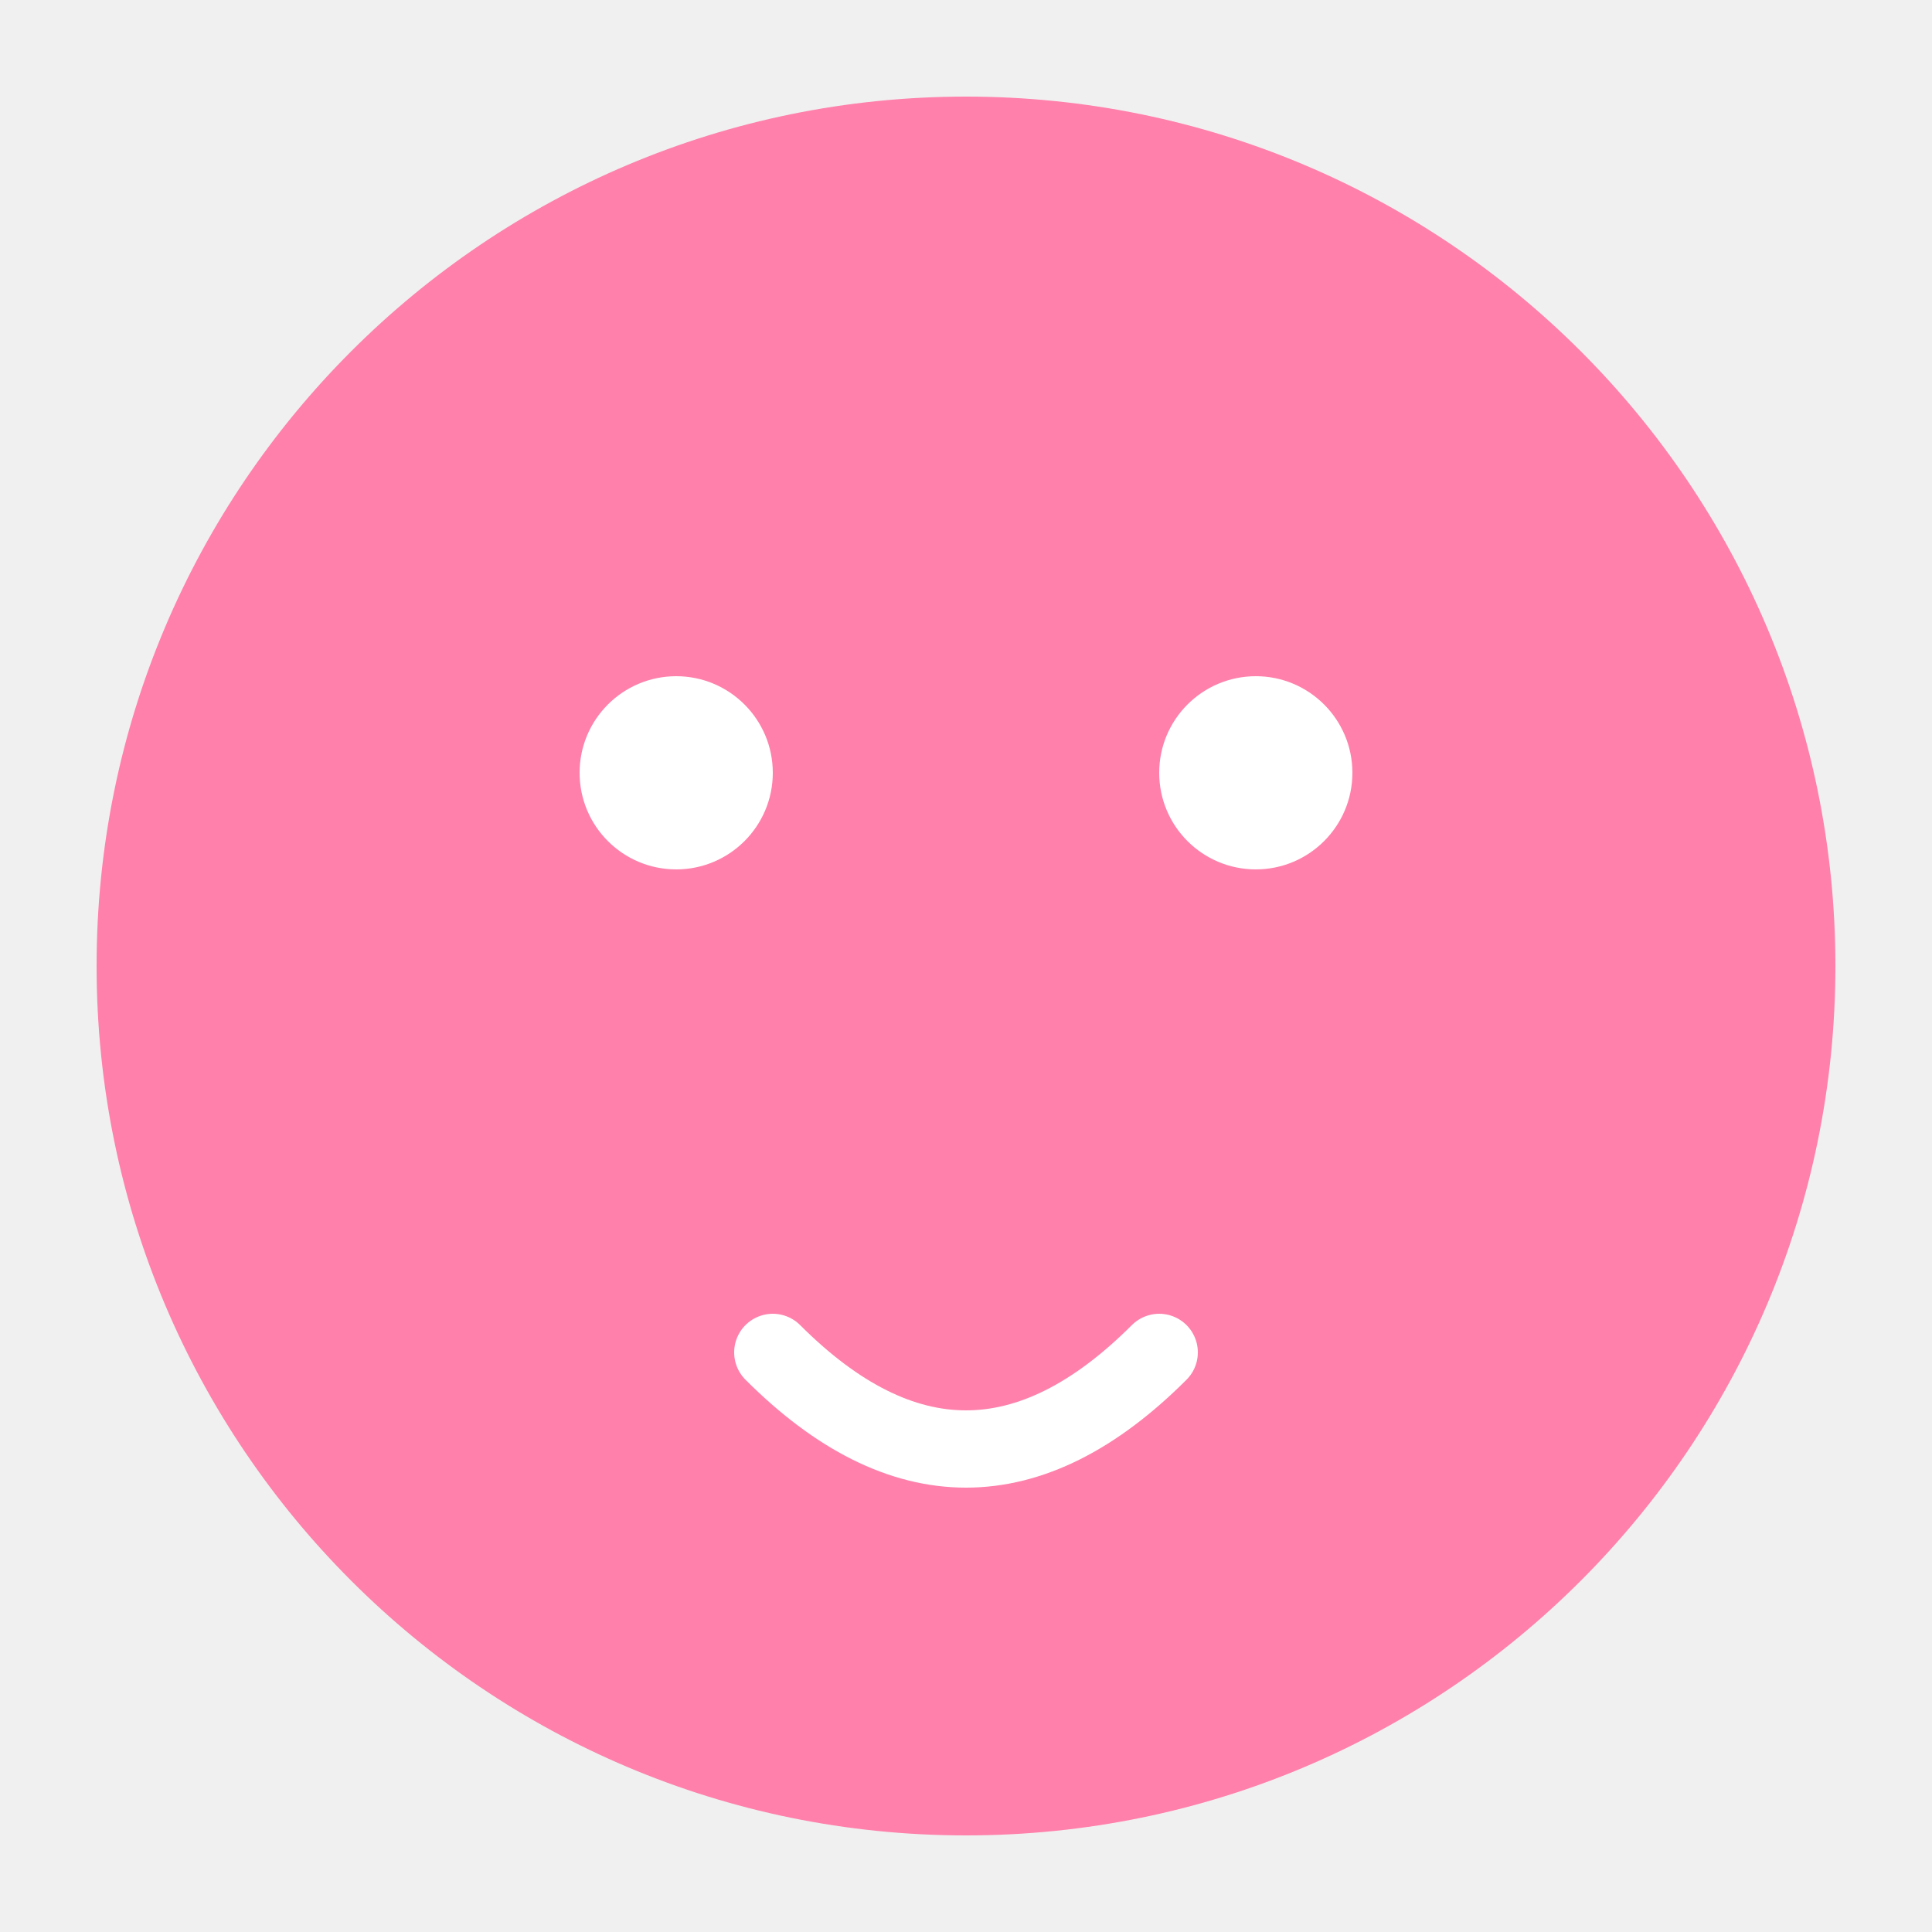
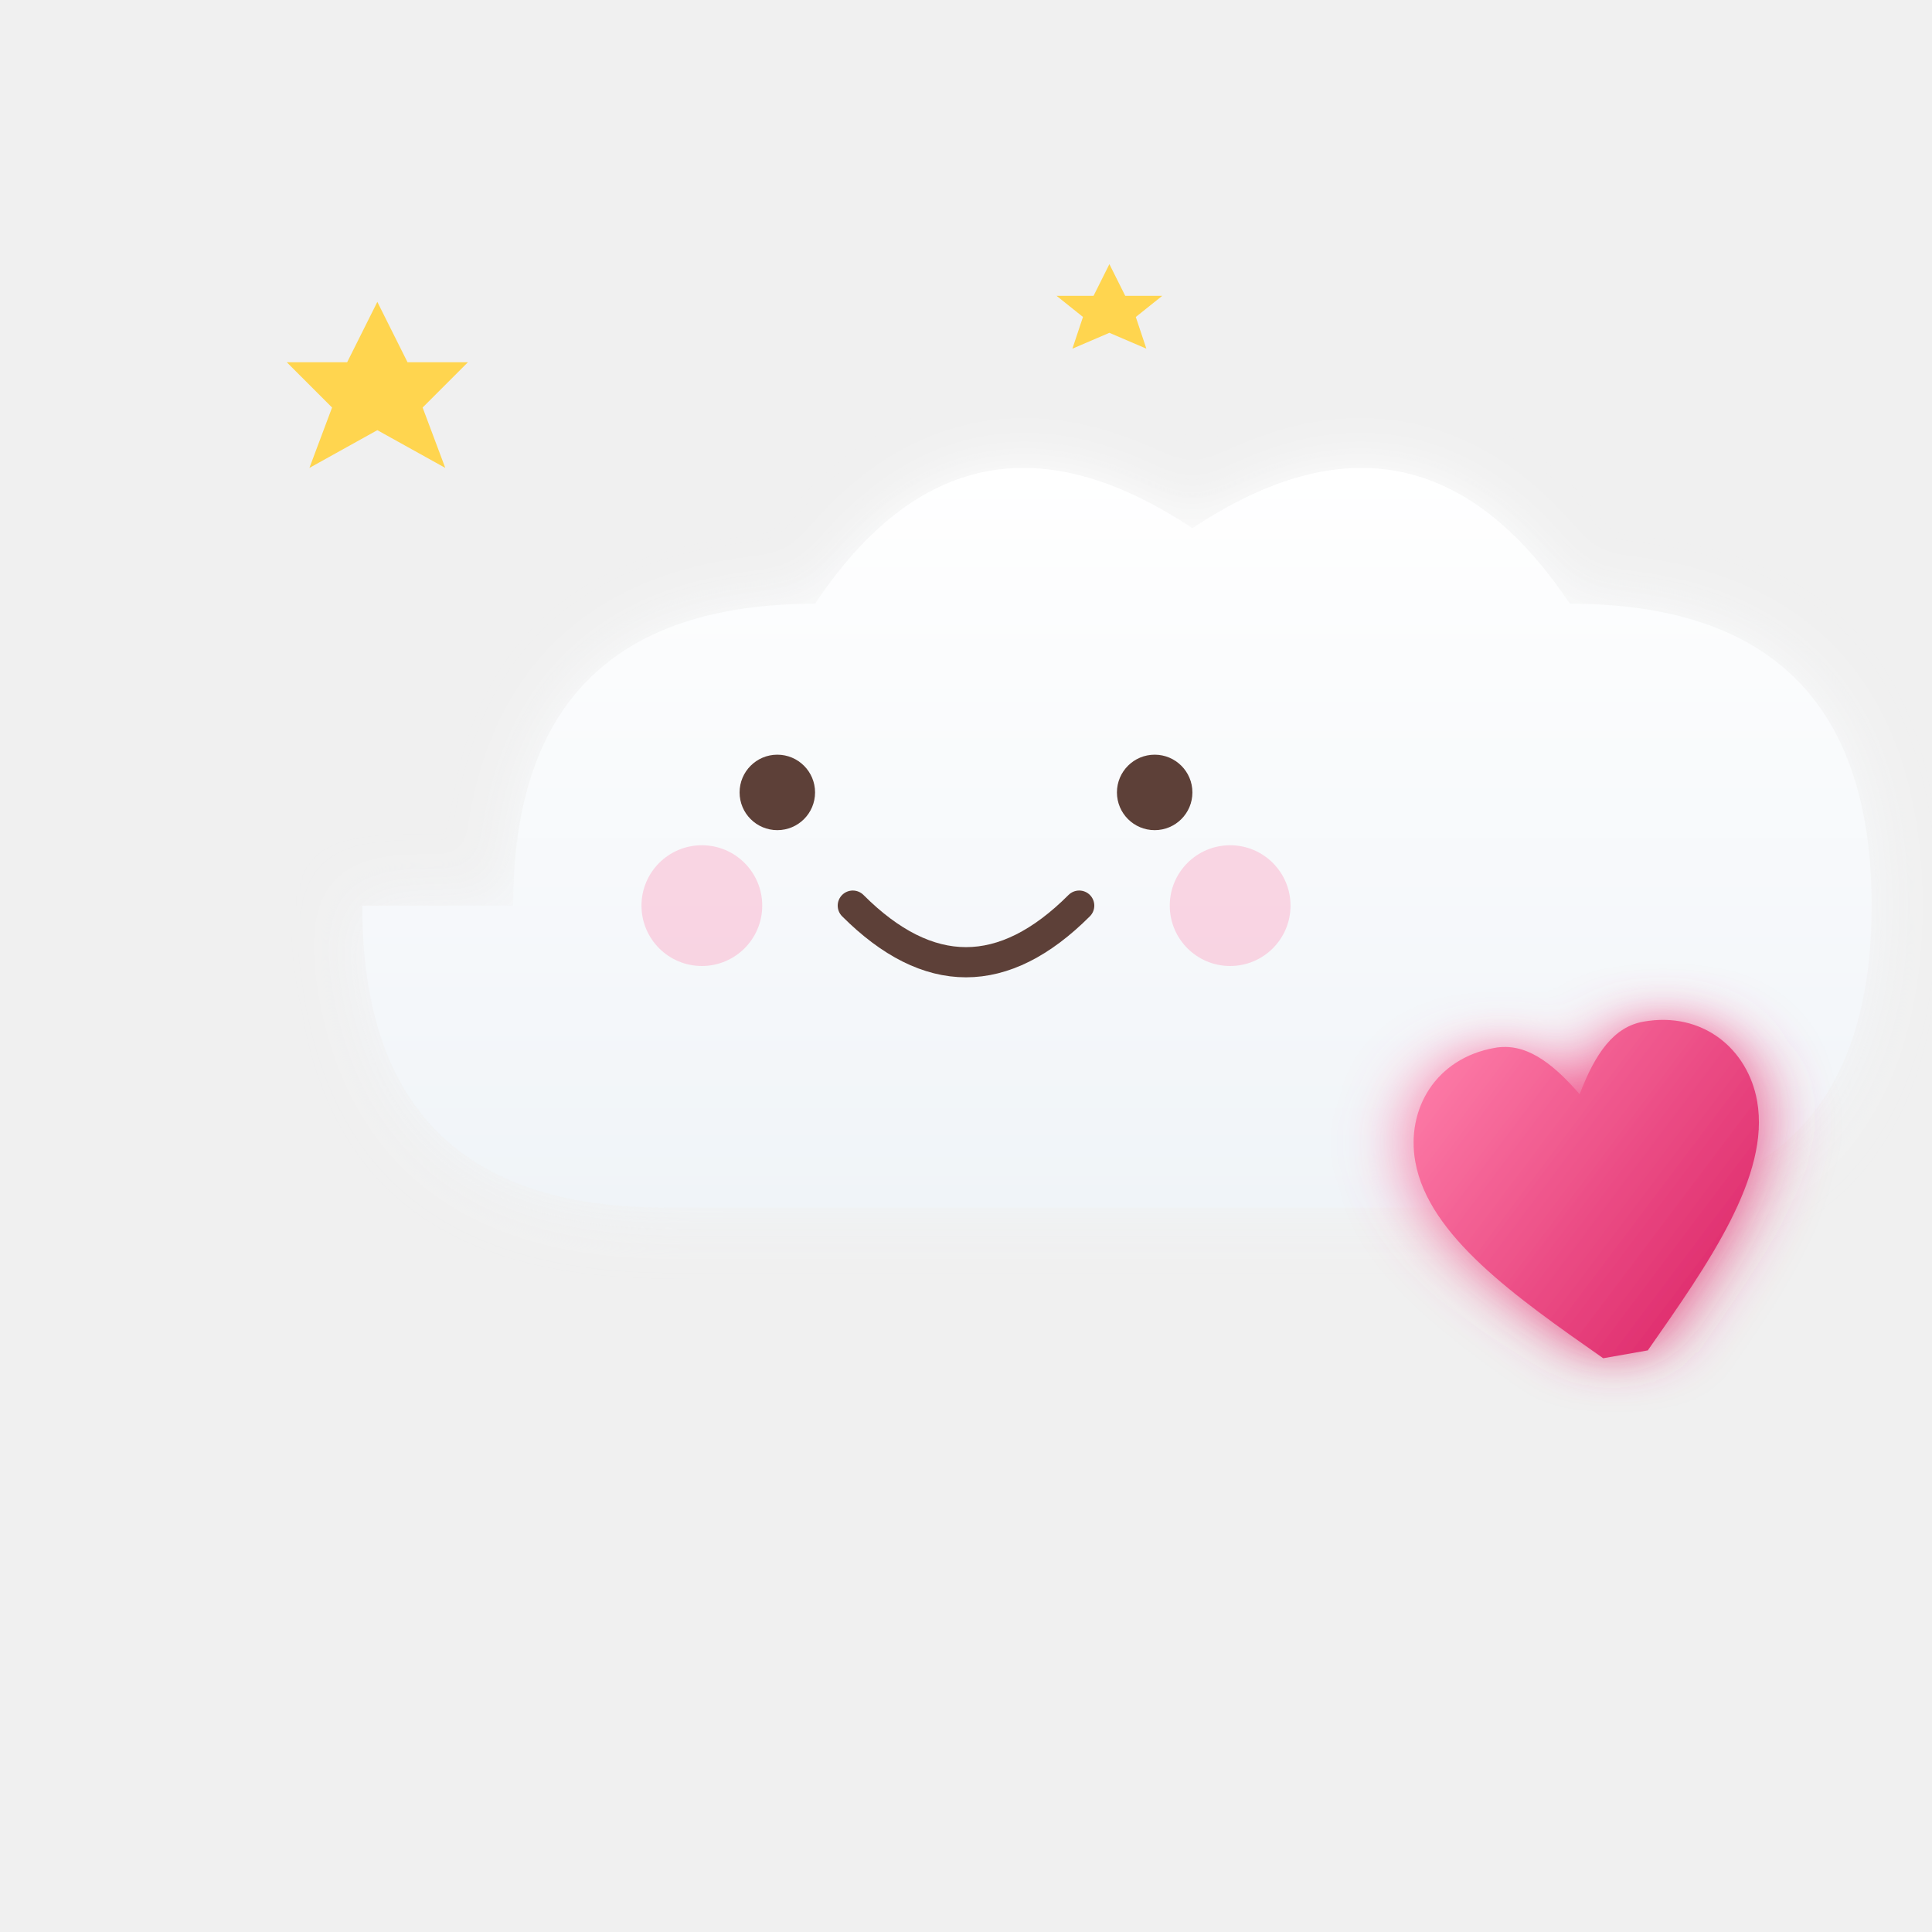
- <svg xmlns="http://www.w3.org/2000/svg" viewBox="0 0 100 100">
-   <circle cx="50" cy="50" r="45" fill="#FF80AB" />
-   <circle cx="35" cy="40" r="5" fill="white" />
-   <circle cx="65" cy="40" r="5" fill="white" />
-   <path d="M40 70 Q50 80 60 70" stroke="white" stroke-width="4" stroke-linecap="round" fill="none" />
+ <svg xmlns="http://www.w3.org/2000/svg" width="256" height="256" viewBox="0 0 256 256">
+   <defs>
+     <linearGradient id="cloudGrad" x1="0%" y1="0%" x2="0%" y2="100%">
+       <stop offset="0%" style="stop-color:#FFFFFF" />
+       <stop offset="100%" style="stop-color:#F0F4F8" />
+     </linearGradient>
+     <linearGradient id="heartGrad" x1="0%" y1="0%" x2="100%" y2="100%">
+       <stop offset="0%" style="stop-color:#FF80AB" />
+       <stop offset="100%" style="stop-color:#D81B60" />
+     </linearGradient>
+     <filter id="softGlow" x="-20%" y="-20%" width="140%" height="140%">
+       <feGaussianBlur stdDeviation="4" result="blur" />
+       <feComposite in="SourceGraphic" in2="blur" operator="over" />
+     </filter>
+   </defs>
+   <g transform="translate(28, 60)" filter="url(#softGlow)">
+     <path d="M40,60 Q40,20 80,20 Q100,-10 130,10 Q160,-10 180,20 Q220,20 220,60 Q220,100 180,100 L60,100 Q20,100 20,60 Z" fill="url(#cloudGrad)" />
+     <g transform="translate(100, 45)">
+       <circle cx="-25" cy="0" r="5" fill="#5D4037" />
+       <circle cx="25" cy="0" r="5" fill="#5D4037" />
+       <path d="M-15,15 Q0,30 15,15" stroke="#5D4037" stroke-width="4" fill="none" stroke-linecap="round" />
+       <circle cx="-35" cy="15" r="8" fill="#FF80AB" opacity="0.3" />
+       <circle cx="35" cy="15" r="8" fill="#FF80AB" opacity="0.3" />
+     </g>
+   </g>
+   <g transform="translate(180, 140) rotate(-10)" filter="url(#softGlow)">
+     <path d="M25,45 C15,35 5,25 5,15 C5,8 10,2 18,2 C22,2 25,5 28,10 C31,5 34,2 38,2 C46,2 51,8 51,15 C51,25 41,35 31,45 Z" fill="url(#heartGrad)" />
+   </g>
+   <g fill="#FFD54F">
+     <path d="M50,40 L54,48 L62,48 L56,54 L59,62 L50,57 L41,62 L44,54 L38,48 L46,48 Z" />
+     <path d="M210,50 L213,56 L220,56 L215,60 L217,66 L210,63 L203,66 L205,60 L200,56 L207,56 Z" transform="scale(0.7)" />
+   </g>
</svg>
